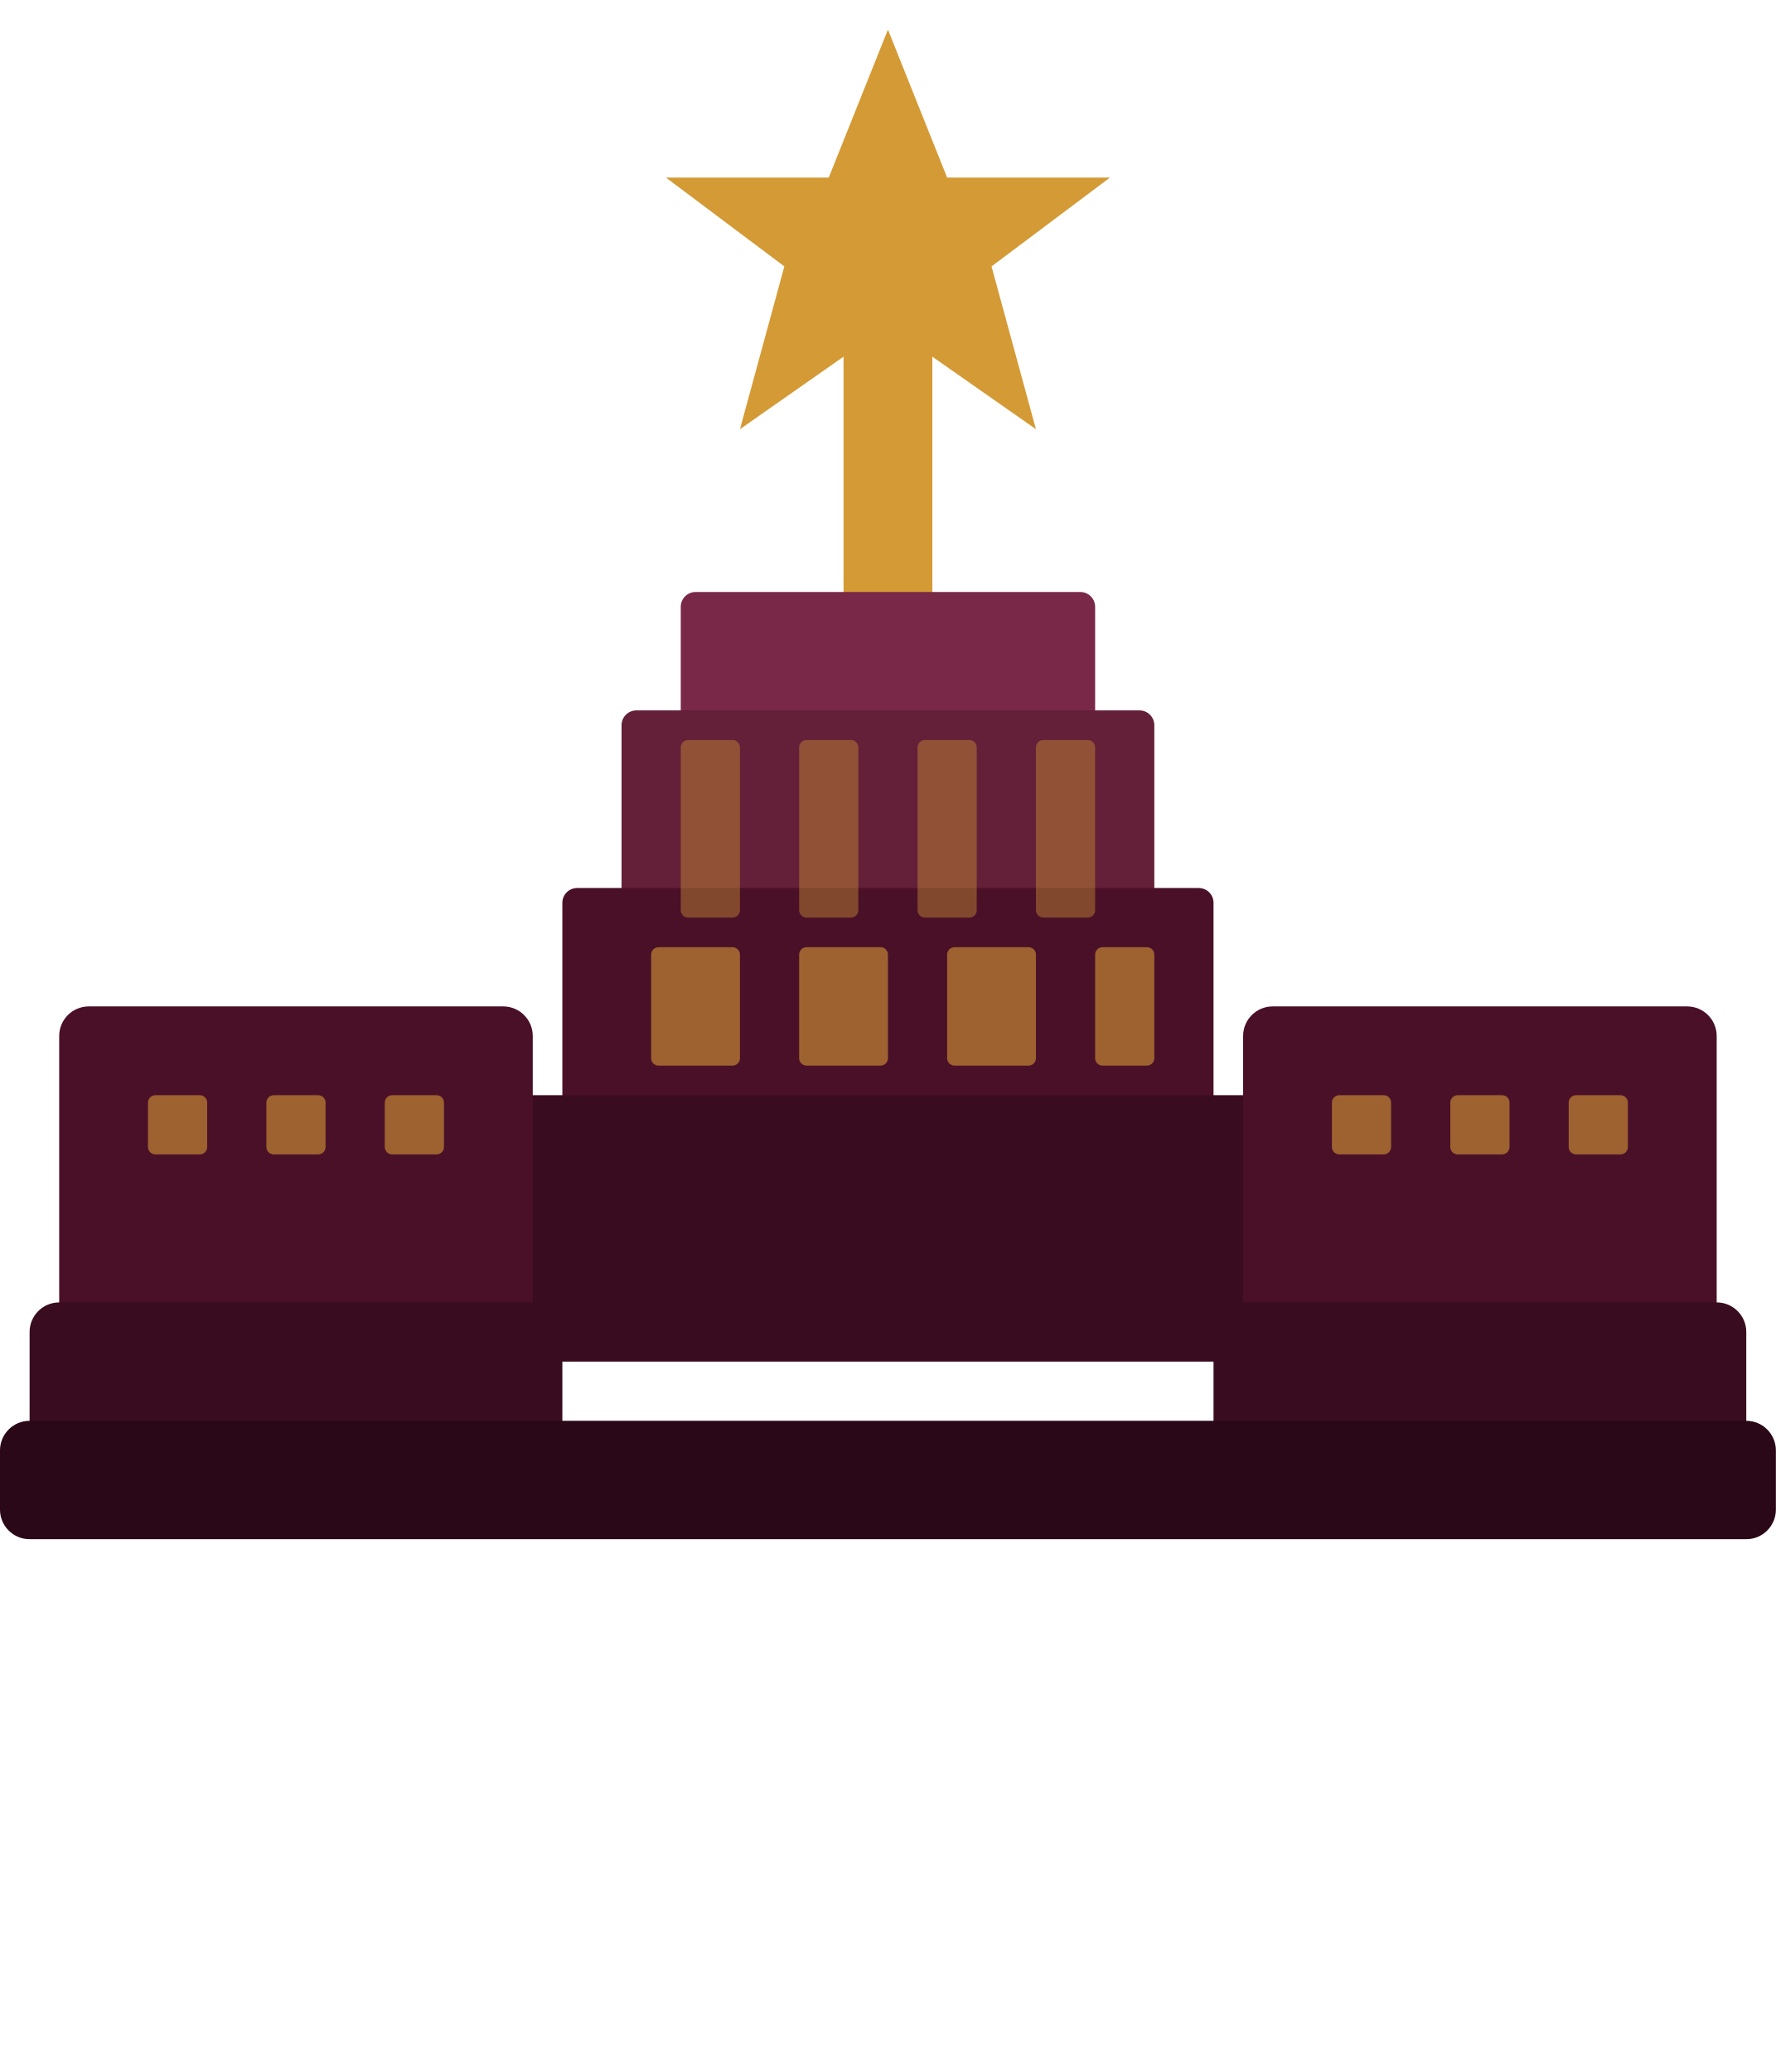
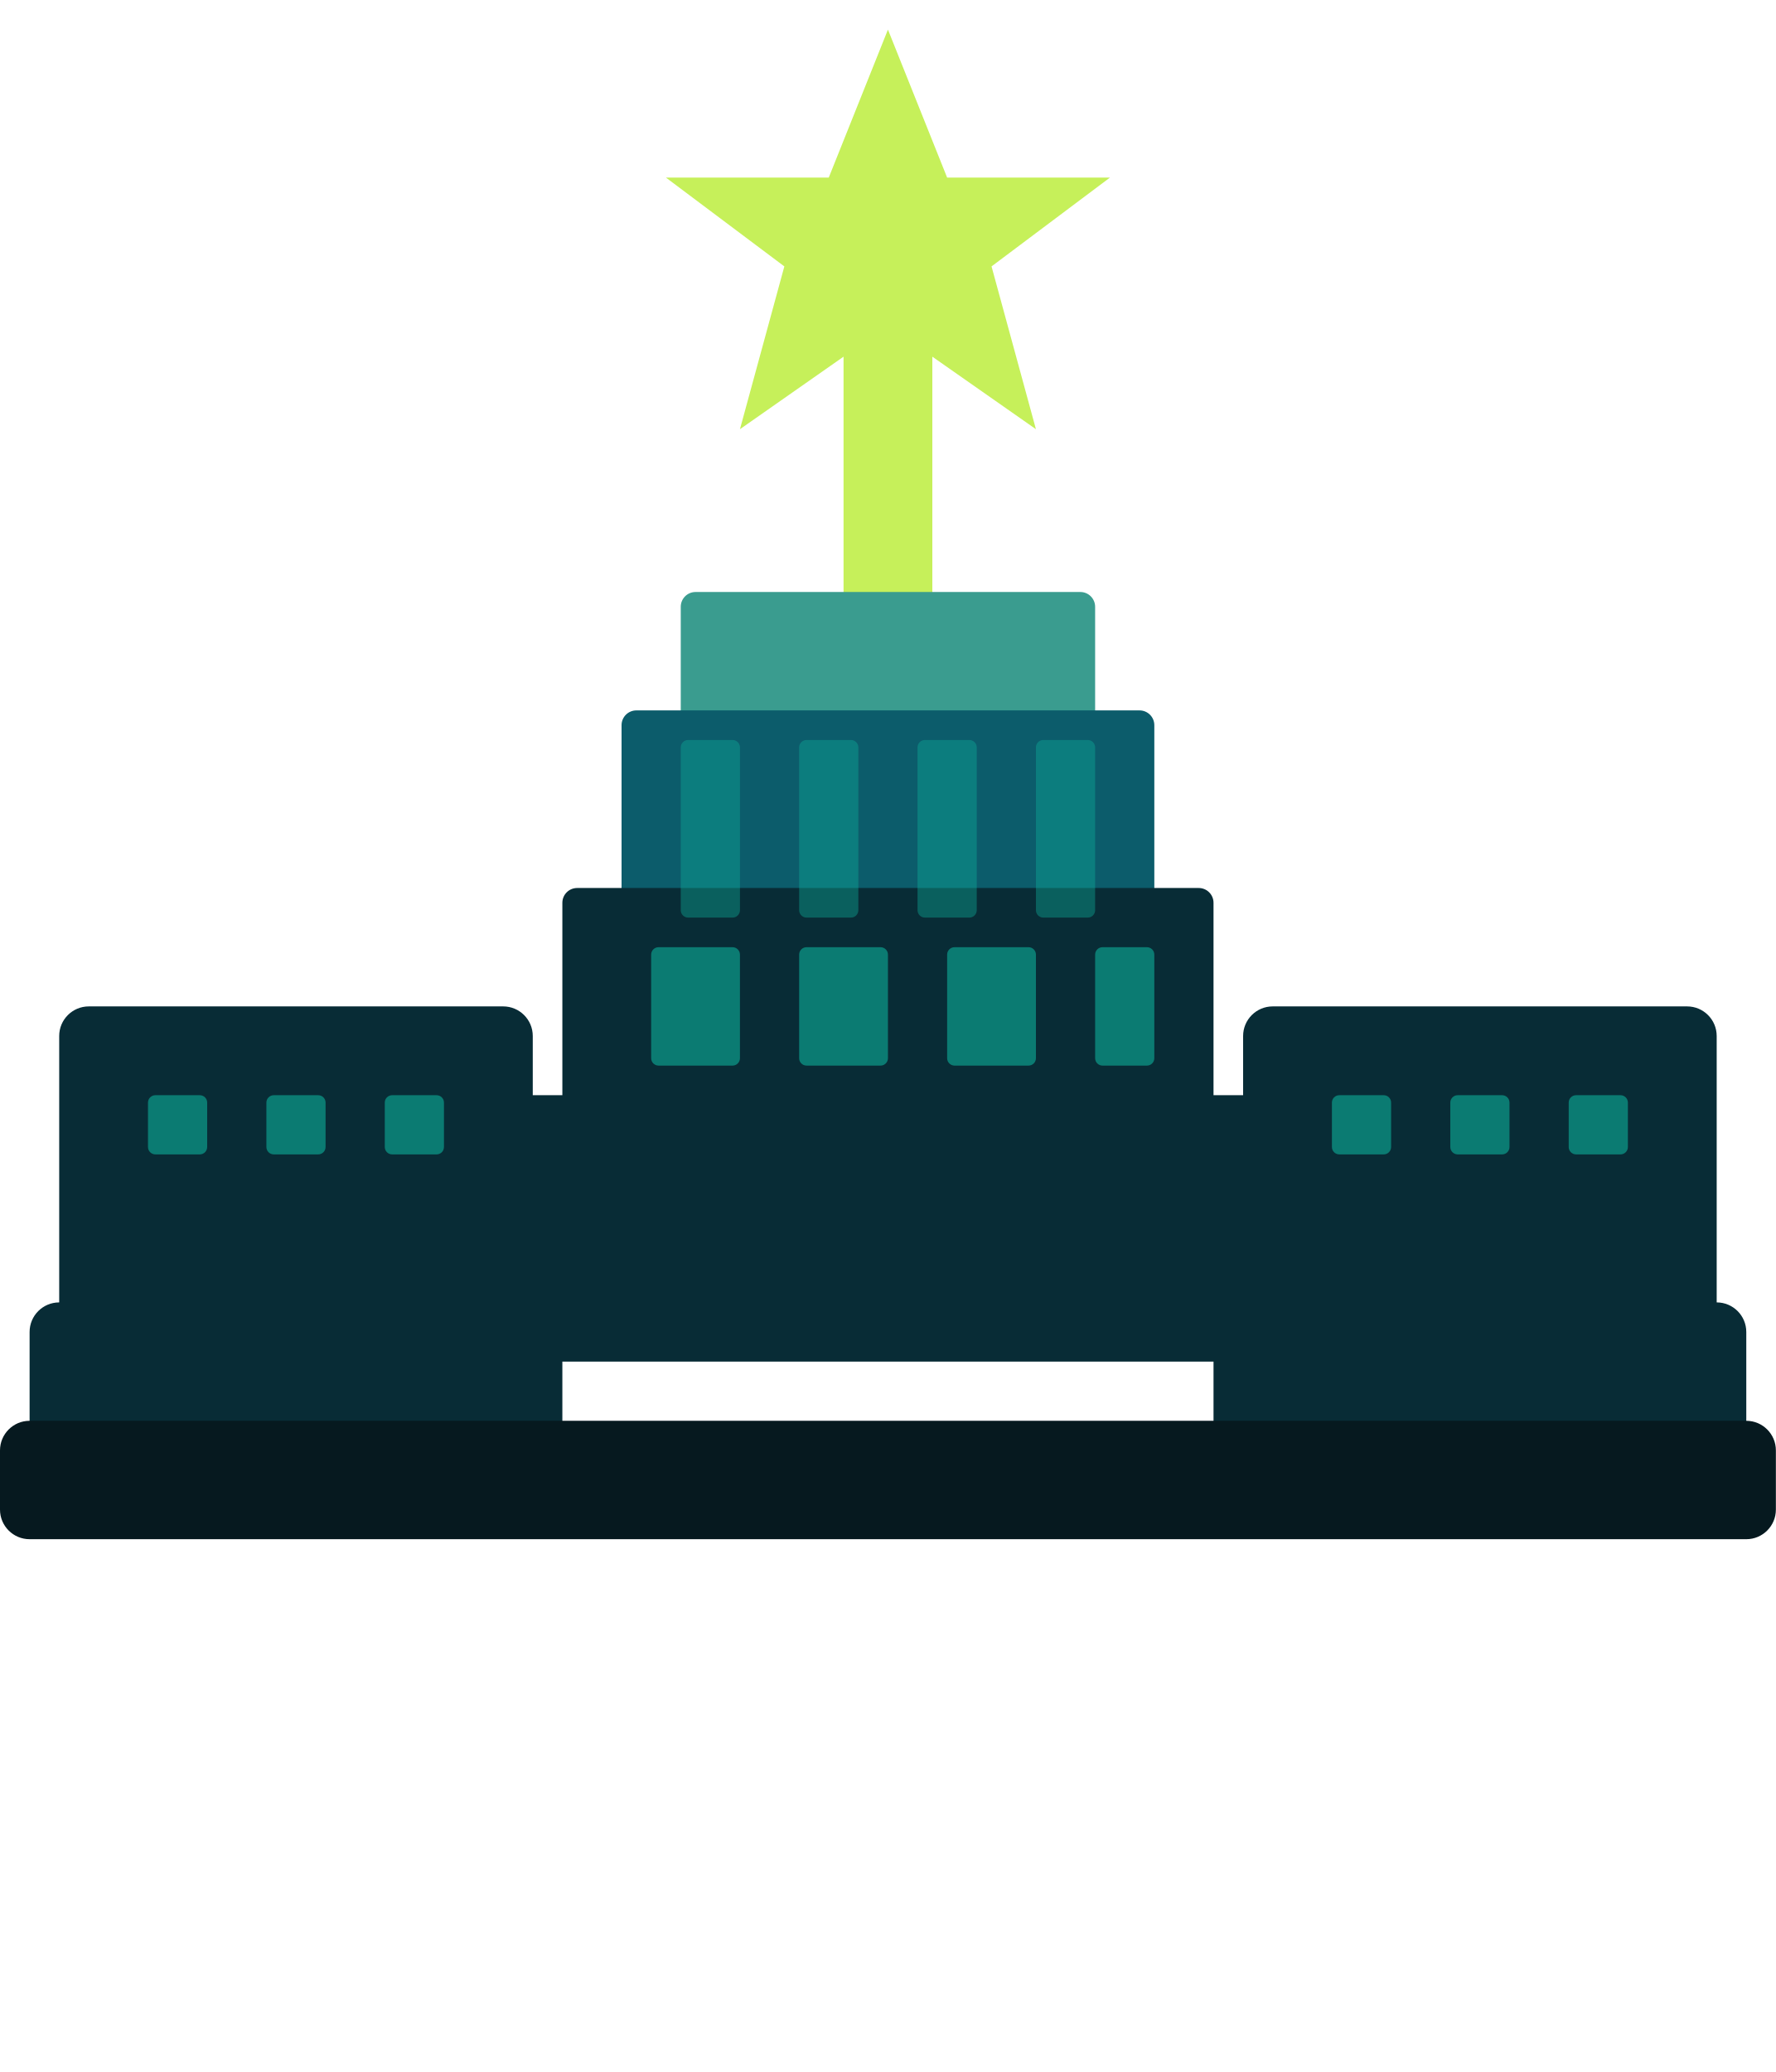
<svg xmlns="http://www.w3.org/2000/svg" viewBox="0 0 120 140" fill="none">
-   <polygon points="60,2 64,12 75,12 67,18 70,29 60,22 50,29 53,18 45,12 56,12" fill="#d49a35" />
-   <rect x="57" y="12" width="6" height="30" fill="#d49a35" />
-   <rect x="46" y="40" width="28" height="10" rx="1" fill="#7a2848" />
-   <rect x="42" y="48" width="36" height="14" rx="1" fill="#632038" />
-   <rect x="38" y="60" width="44" height="16" rx="1" fill="#4a1028" />
-   <rect x="34" y="74" width="52" height="18" rx="2" fill="#3a0c20" />
-   <rect x="4" y="68" width="32" height="24" rx="2" fill="#4a1028" />
-   <rect x="2" y="88" width="36" height="10" rx="2" fill="#3a0c20" />
-   <rect x="84" y="68" width="32" height="24" rx="2" fill="#4a1028" />
-   <rect x="82" y="88" width="36" height="10" rx="2" fill="#3a0c20" />
-   <rect x="0" y="96" width="120" height="8" rx="2" fill="#2a0818" />
-   <rect x="10" y="74" width="4" height="4" rx="0.5" fill="#d49a35" opacity="0.6" />
-   <rect x="18" y="74" width="4" height="4" rx="0.5" fill="#d49a35" opacity="0.6" />
-   <rect x="26" y="74" width="4" height="4" rx="0.5" fill="#d49a35" opacity="0.6" />
-   <rect x="90" y="74" width="4" height="4" rx="0.5" fill="#d49a35" opacity="0.6" />
-   <rect x="98" y="74" width="4" height="4" rx="0.5" fill="#d49a35" opacity="0.6" />
-   <rect x="106" y="74" width="4" height="4" rx="0.5" fill="#d49a35" opacity="0.6" />
-   <rect x="44" y="64" width="6" height="8" rx="0.5" fill="#d49a35" opacity="0.6" />
-   <rect x="54" y="64" width="6" height="8" rx="0.5" fill="#d49a35" opacity="0.6" />
-   <rect x="64" y="64" width="6" height="8" rx="0.5" fill="#d49a35" opacity="0.6" />
-   <rect x="74" y="64" width="4" height="8" rx="0.5" fill="#d49a35" opacity="0.6" />
-   <rect x="46" y="50" width="4" height="12" rx="0.5" fill="#d49a35" opacity="0.4" />
-   <rect x="54" y="50" width="4" height="12" rx="0.5" fill="#d49a35" opacity="0.4" />
-   <rect x="62" y="50" width="4" height="12" rx="0.5" fill="#d49a35" opacity="0.4" />
-   <rect x="70" y="50" width="4" height="12" rx="0.5" fill="#d49a35" opacity="0.4" />
+   <polygon points="60,2 64,12 75,12 67,18 70,29 60,22 50,29 53,18 45,12 56,12" fill="#c6f05a" />
+   <rect x="57" y="12" width="6" height="30" fill="#c6f05a" />
+   <rect x="46" y="40" width="28" height="10" rx="1" fill="#3a9c8f" />
+   <rect x="42" y="48" width="36" height="14" rx="1" fill="#0c5c6b" />
+   <rect x="38" y="60" width="44" height="16" rx="1" fill="#082c36" />
+   <rect x="34" y="74" width="52" height="18" rx="2" fill="#082c36" />
+   <rect x="4" y="68" width="32" height="24" rx="2" fill="#082c36" />
+   <rect x="2" y="88" width="36" height="10" rx="2" fill="#082c36" />
+   <rect x="84" y="68" width="32" height="24" rx="2" fill="#082c36" />
+   <rect x="82" y="88" width="36" height="10" rx="2" fill="#082c36" />
+   <rect x="0" y="96" width="120" height="8" rx="2" fill="#06191f" />
+   <rect x="10" y="74" width="4" height="4" rx="0.5" fill="#0daf9a" opacity="0.6" />
+   <rect x="18" y="74" width="4" height="4" rx="0.5" fill="#0daf9a" opacity="0.6" />
+   <rect x="26" y="74" width="4" height="4" rx="0.5" fill="#0daf9a" opacity="0.6" />
+   <rect x="90" y="74" width="4" height="4" rx="0.5" fill="#0daf9a" opacity="0.6" />
+   <rect x="98" y="74" width="4" height="4" rx="0.5" fill="#0daf9a" opacity="0.6" />
+   <rect x="106" y="74" width="4" height="4" rx="0.5" fill="#0daf9a" opacity="0.6" />
+   <rect x="44" y="64" width="6" height="8" rx="0.5" fill="#0daf9a" opacity="0.6" />
+   <rect x="54" y="64" width="6" height="8" rx="0.5" fill="#0daf9a" opacity="0.6" />
+   <rect x="64" y="64" width="6" height="8" rx="0.5" fill="#0daf9a" opacity="0.6" />
+   <rect x="74" y="64" width="4" height="8" rx="0.5" fill="#0daf9a" opacity="0.6" />
+   <rect x="46" y="50" width="4" height="12" rx="0.5" fill="#0daf9a" opacity="0.4" />
+   <rect x="54" y="50" width="4" height="12" rx="0.5" fill="#0daf9a" opacity="0.4" />
+   <rect x="62" y="50" width="4" height="12" rx="0.5" fill="#0daf9a" opacity="0.4" />
+   <rect x="70" y="50" width="4" height="12" rx="0.5" fill="#0daf9a" opacity="0.4" />
</svg>
